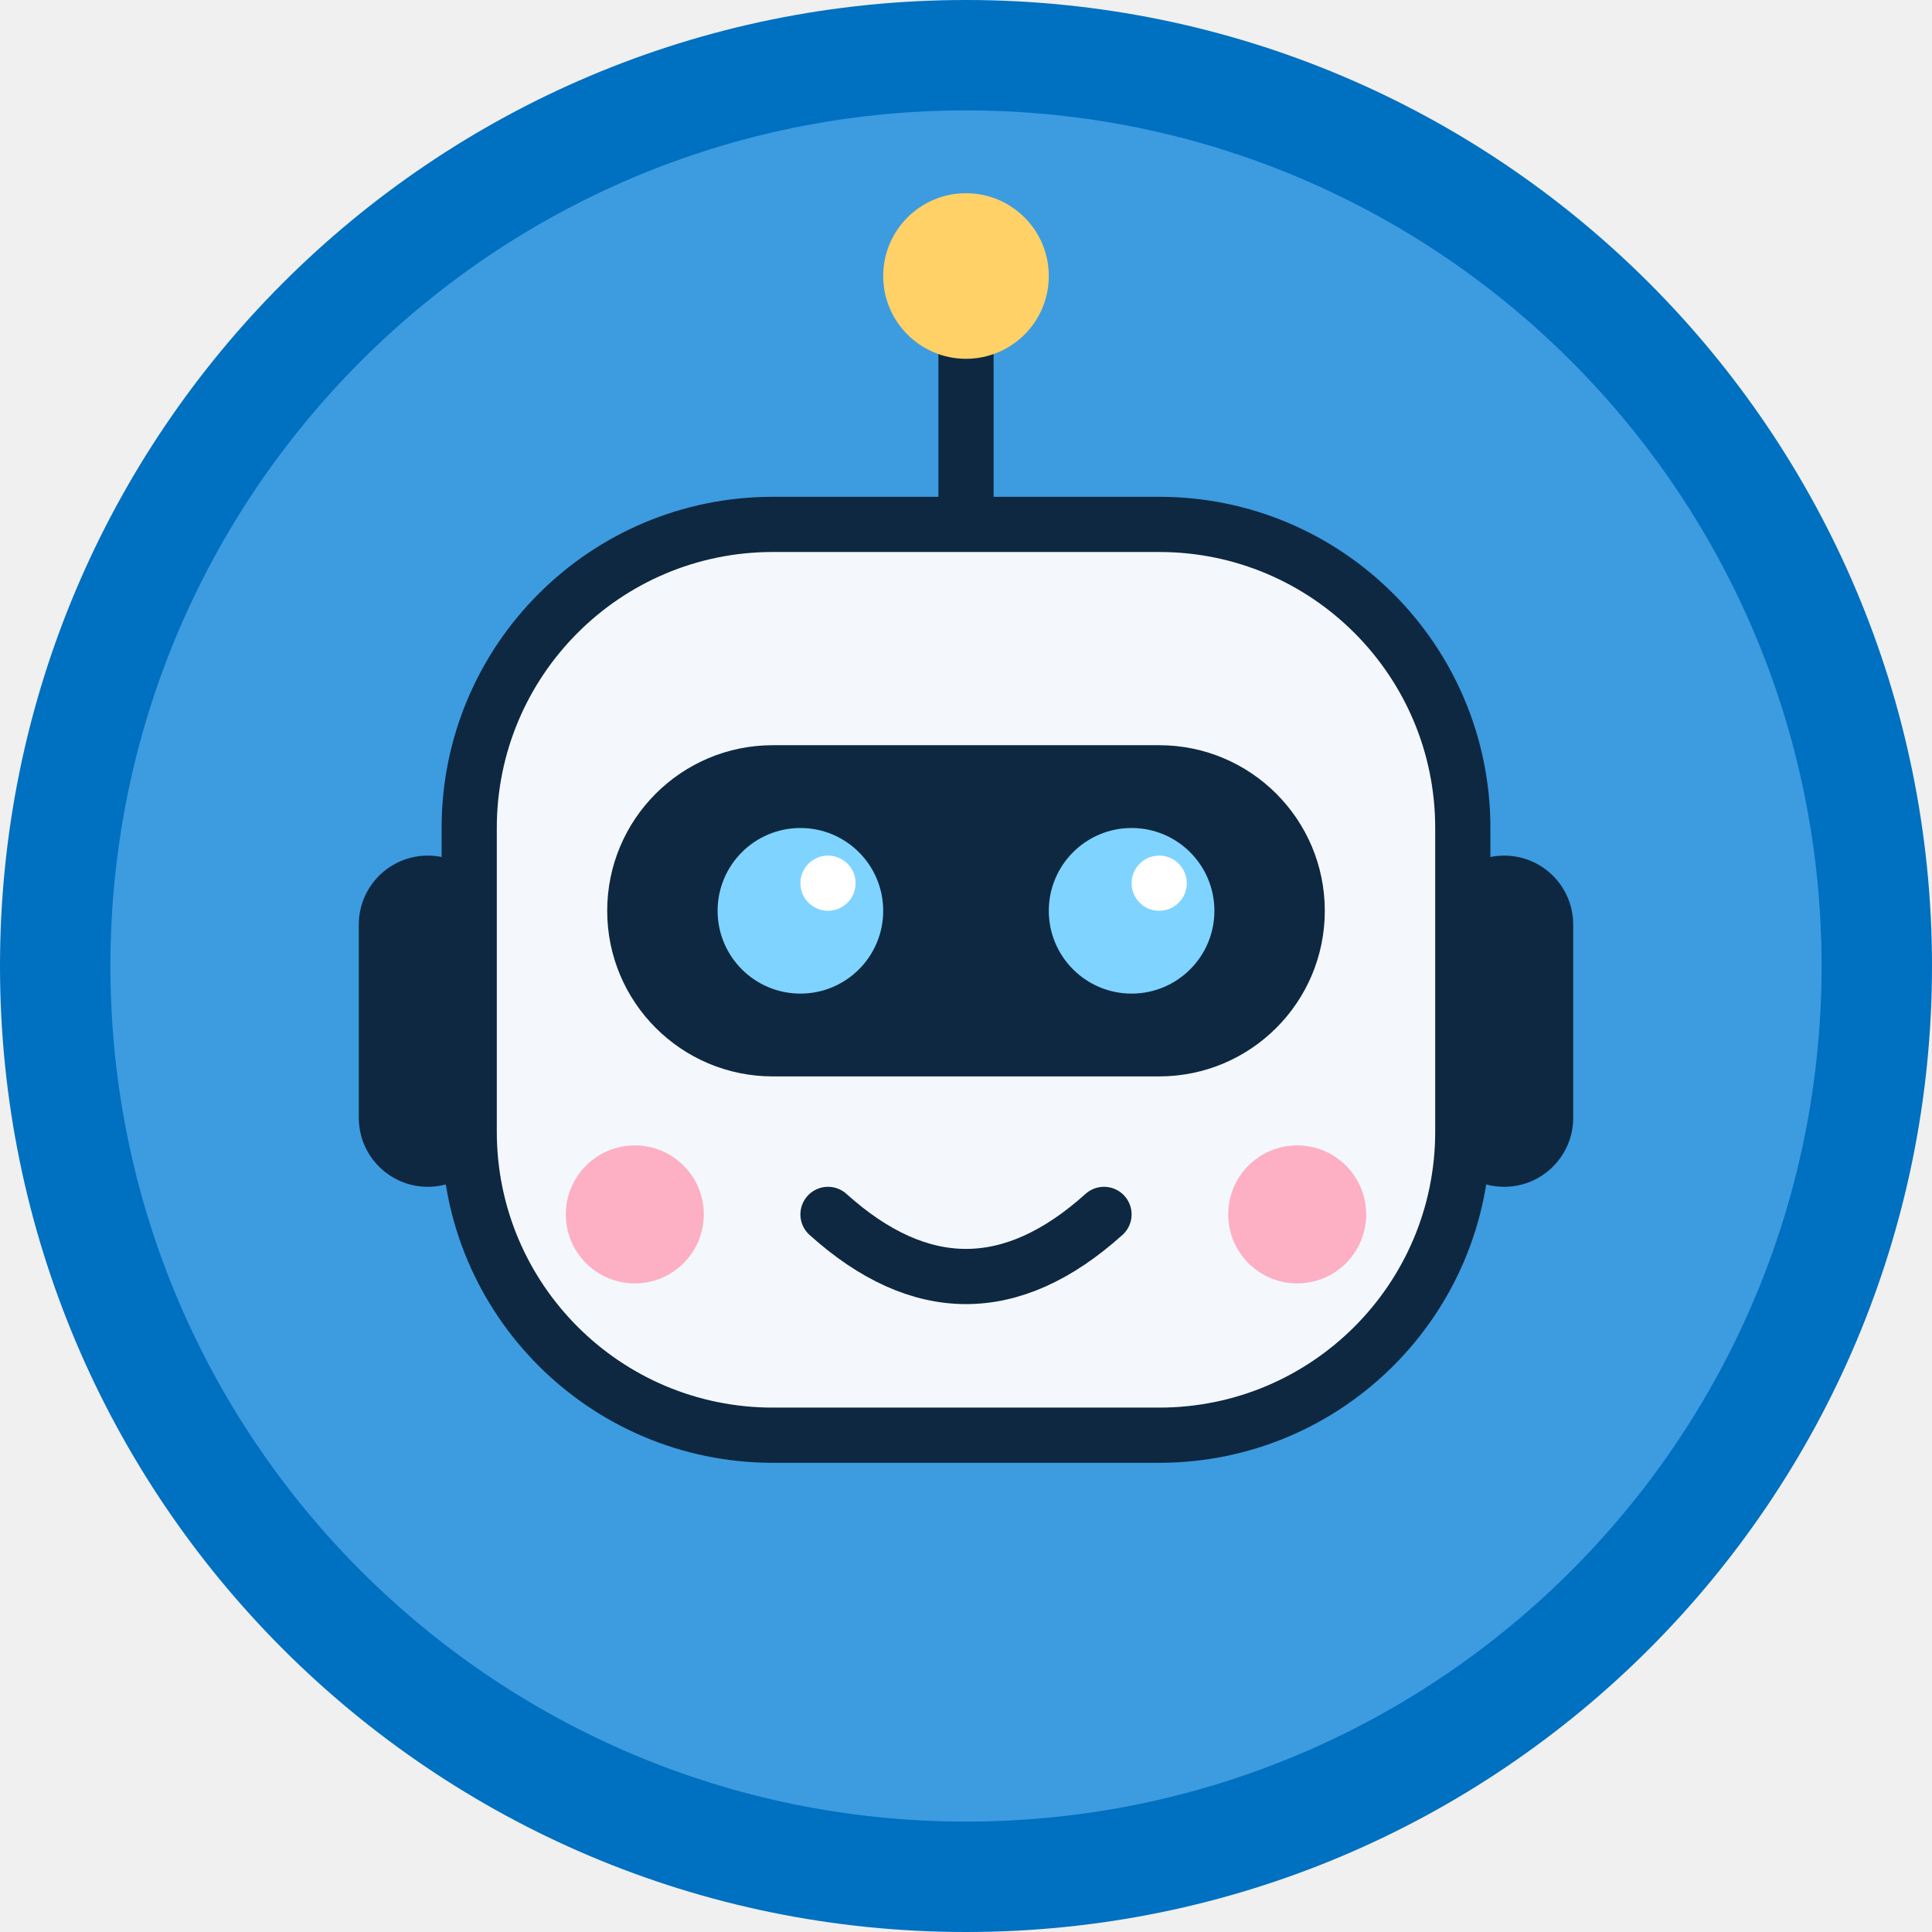
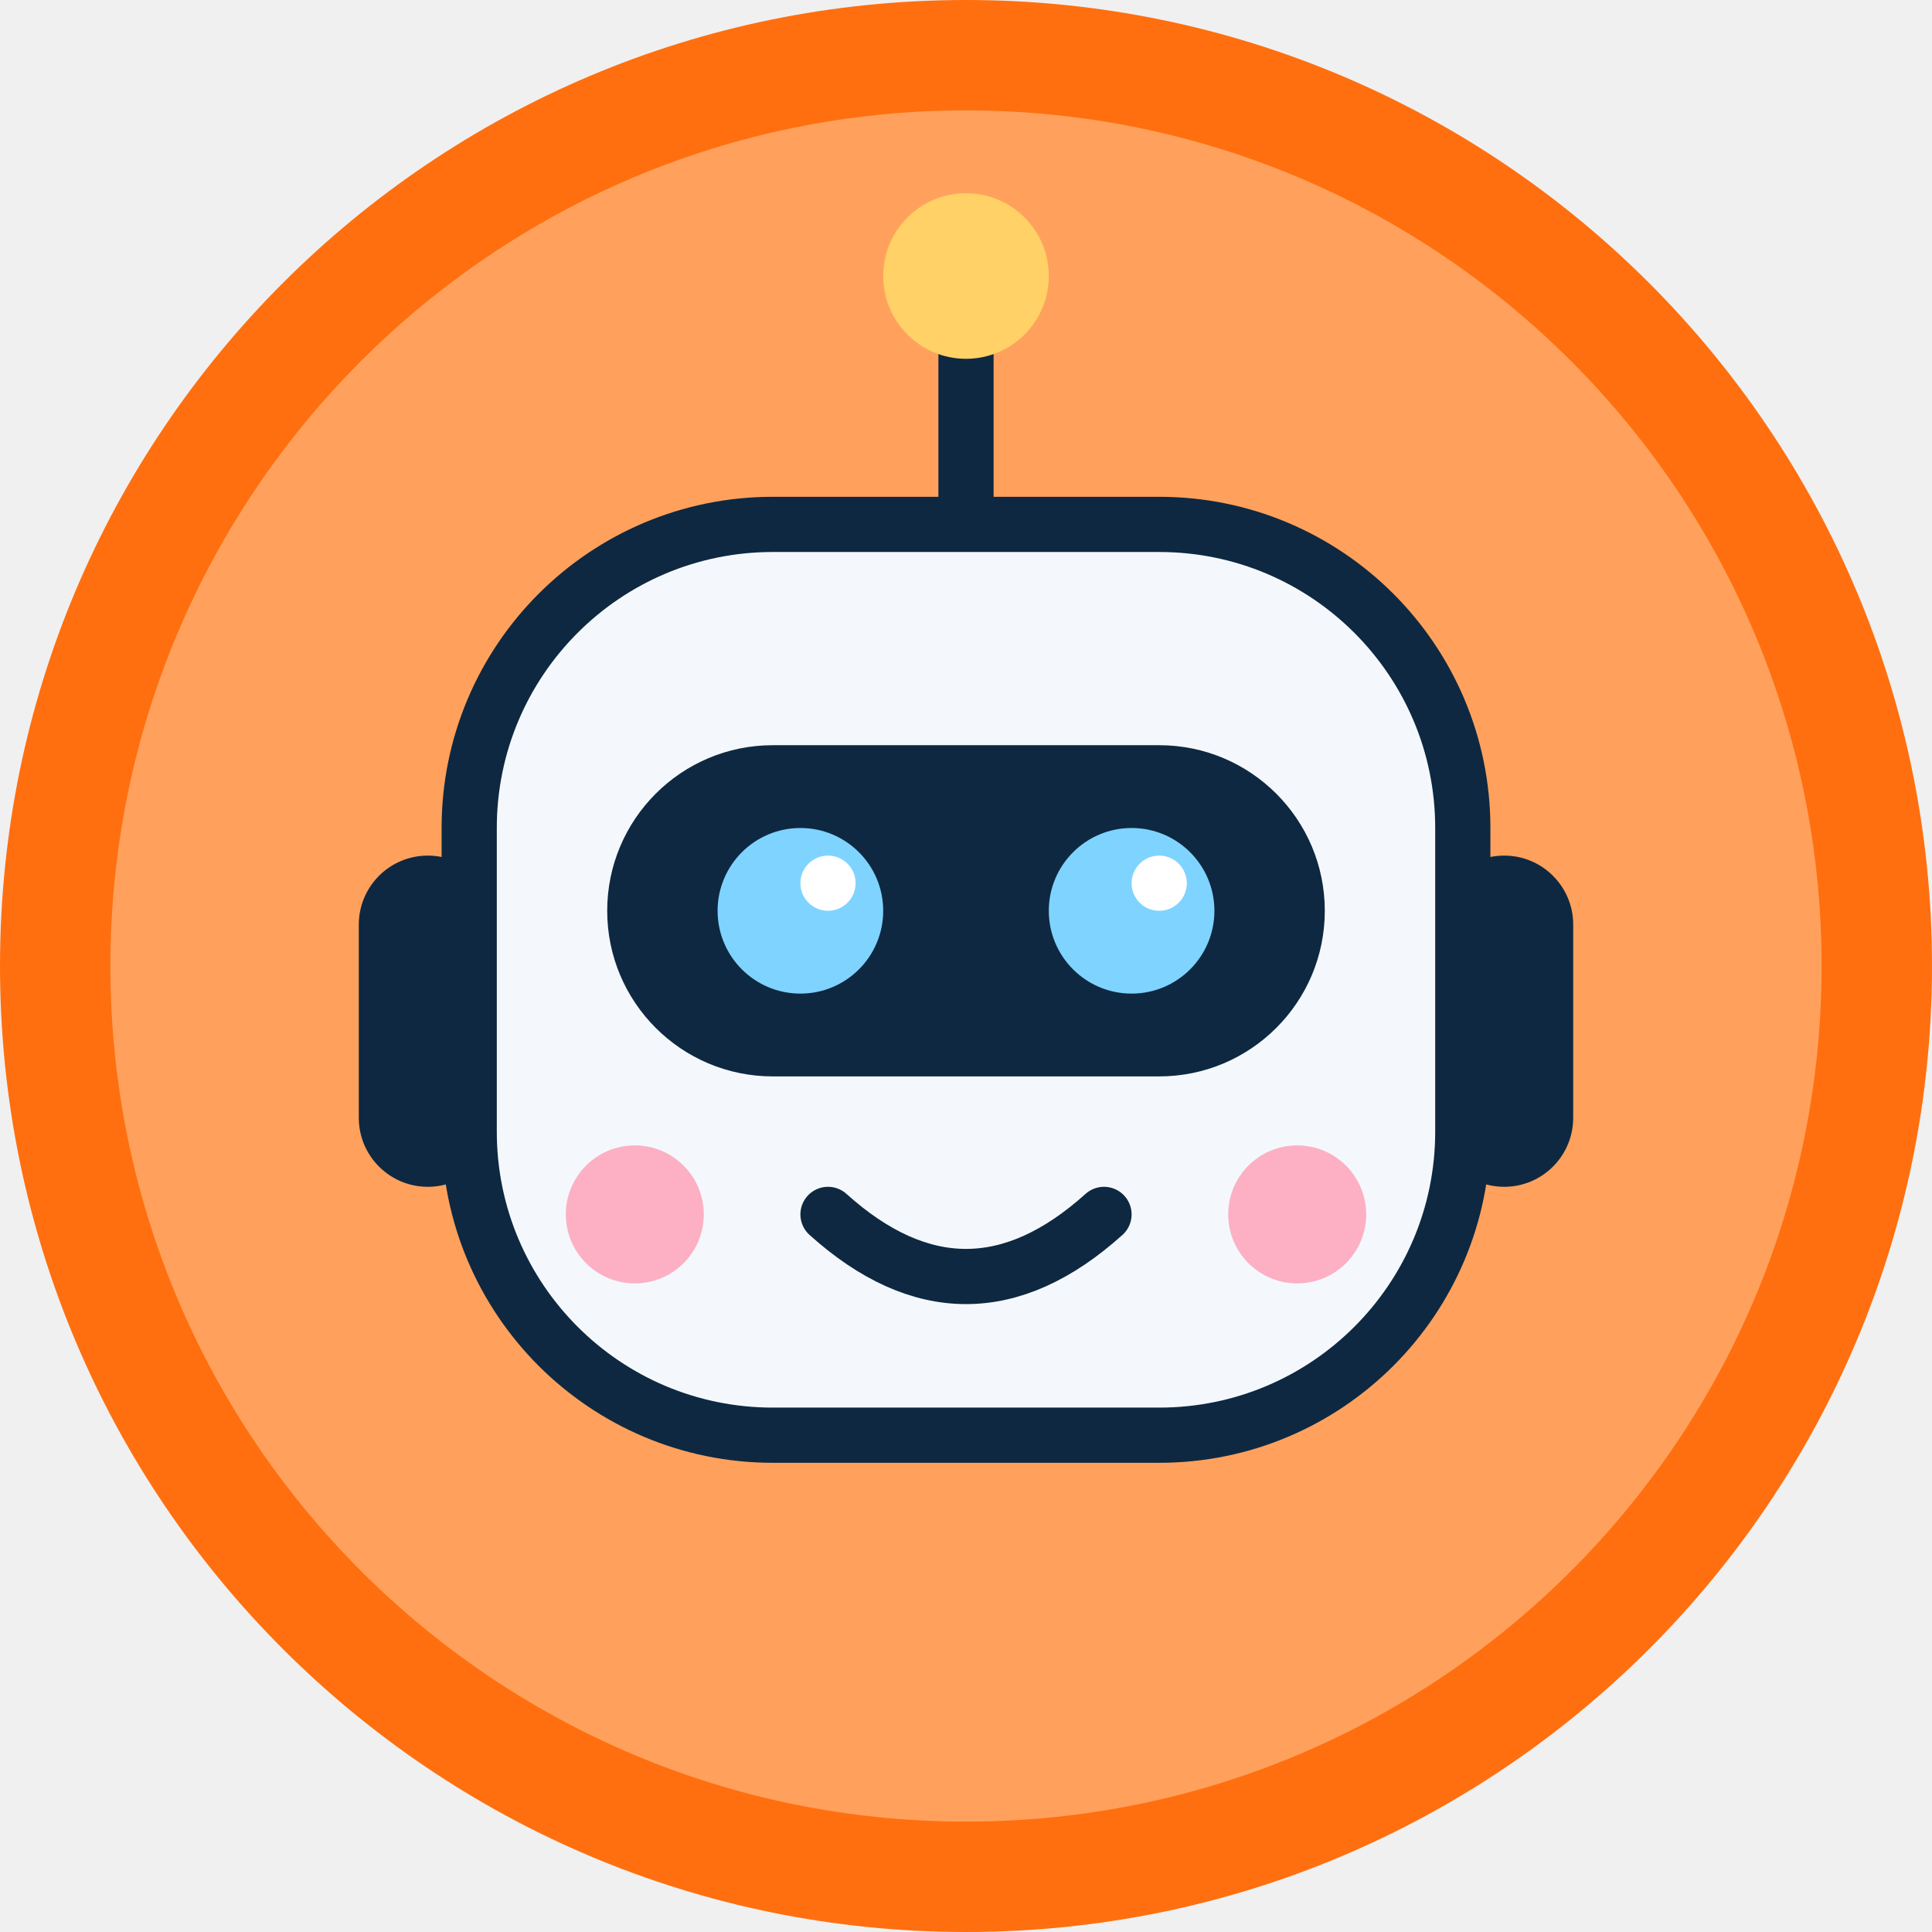
<svg xmlns="http://www.w3.org/2000/svg" viewBox="0 0 140 140" width="140" height="140">
-   <circle cx="70" cy="70" r="70" fill="#0070C0" />
-   <circle cx="70" cy="70" r="62" fill="#3D9BE0" />
+   <circle cx="70" cy="70" r="70" fill="#FF6F0F" />
+   <circle cx="70" cy="70" r="62" fill="#FFA15C" />
  <line x1="70" y1="22" x2="70" y2="38" stroke="#0E2841" stroke-width="4" stroke-linecap="round" />
  <circle cx="70" cy="20" r="6" fill="#FFD166" />
  <rect x="26" y="62" width="10" height="24" rx="5" fill="#0E2841" />
  <rect x="104" y="62" width="10" height="24" rx="5" fill="#0E2841" />
  <rect x="34" y="38" width="72" height="66" rx="22" fill="#F4F8FC" stroke="#0E2841" stroke-width="4" />
  <rect x="44" y="54" width="52" height="24" rx="12" fill="#0E2841" />
  <circle cx="58" cy="66" r="6" fill="#7FD3FF" />
  <circle cx="82" cy="66" r="6" fill="#7FD3FF" />
  <circle cx="60" cy="64" r="2" fill="#FFFFFF" />
  <circle cx="84" cy="64" r="2" fill="#FFFFFF" />
  <circle cx="46" cy="88" r="5" fill="#FF9EB5" opacity="0.8" />
  <circle cx="94" cy="88" r="5" fill="#FF9EB5" opacity="0.8" />
  <path d="M60 88 Q70 97 80 88" fill="none" stroke="#0E2841" stroke-width="4" stroke-linecap="round" />
</svg>
